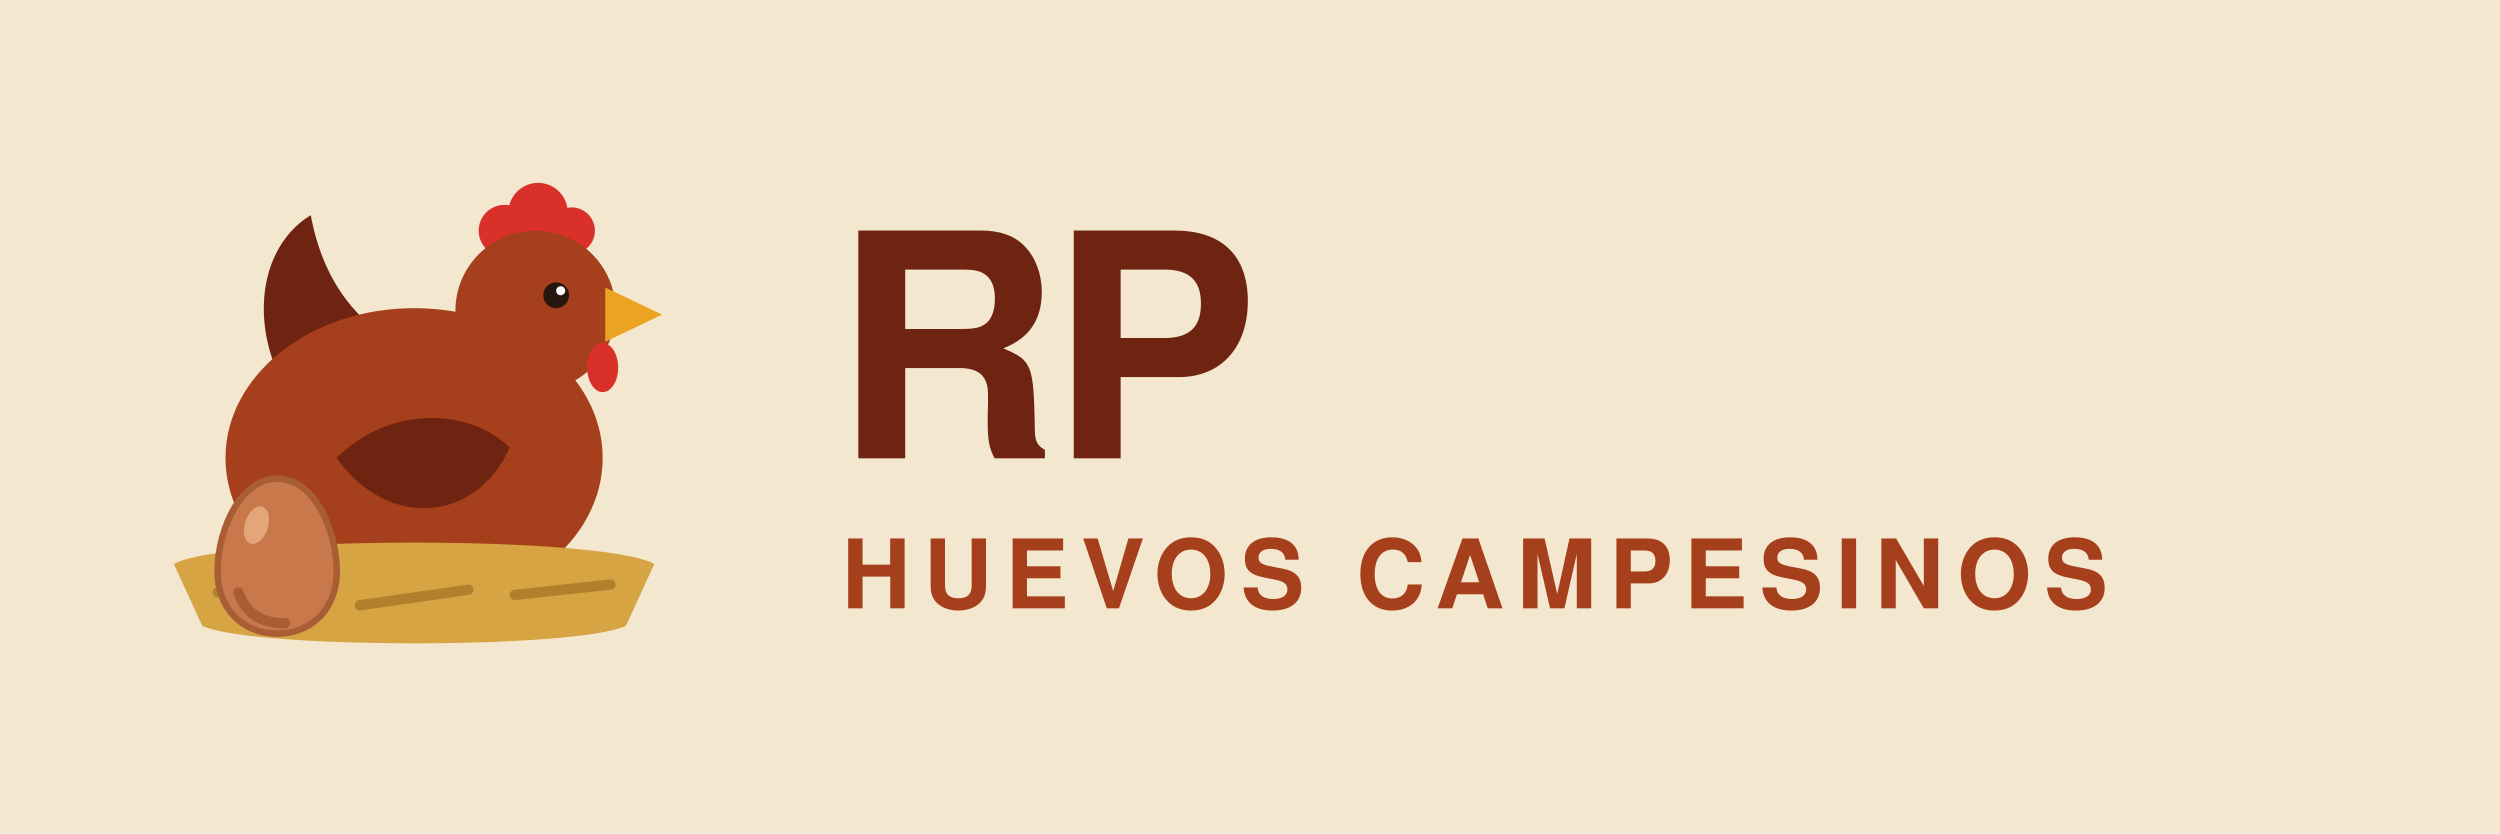
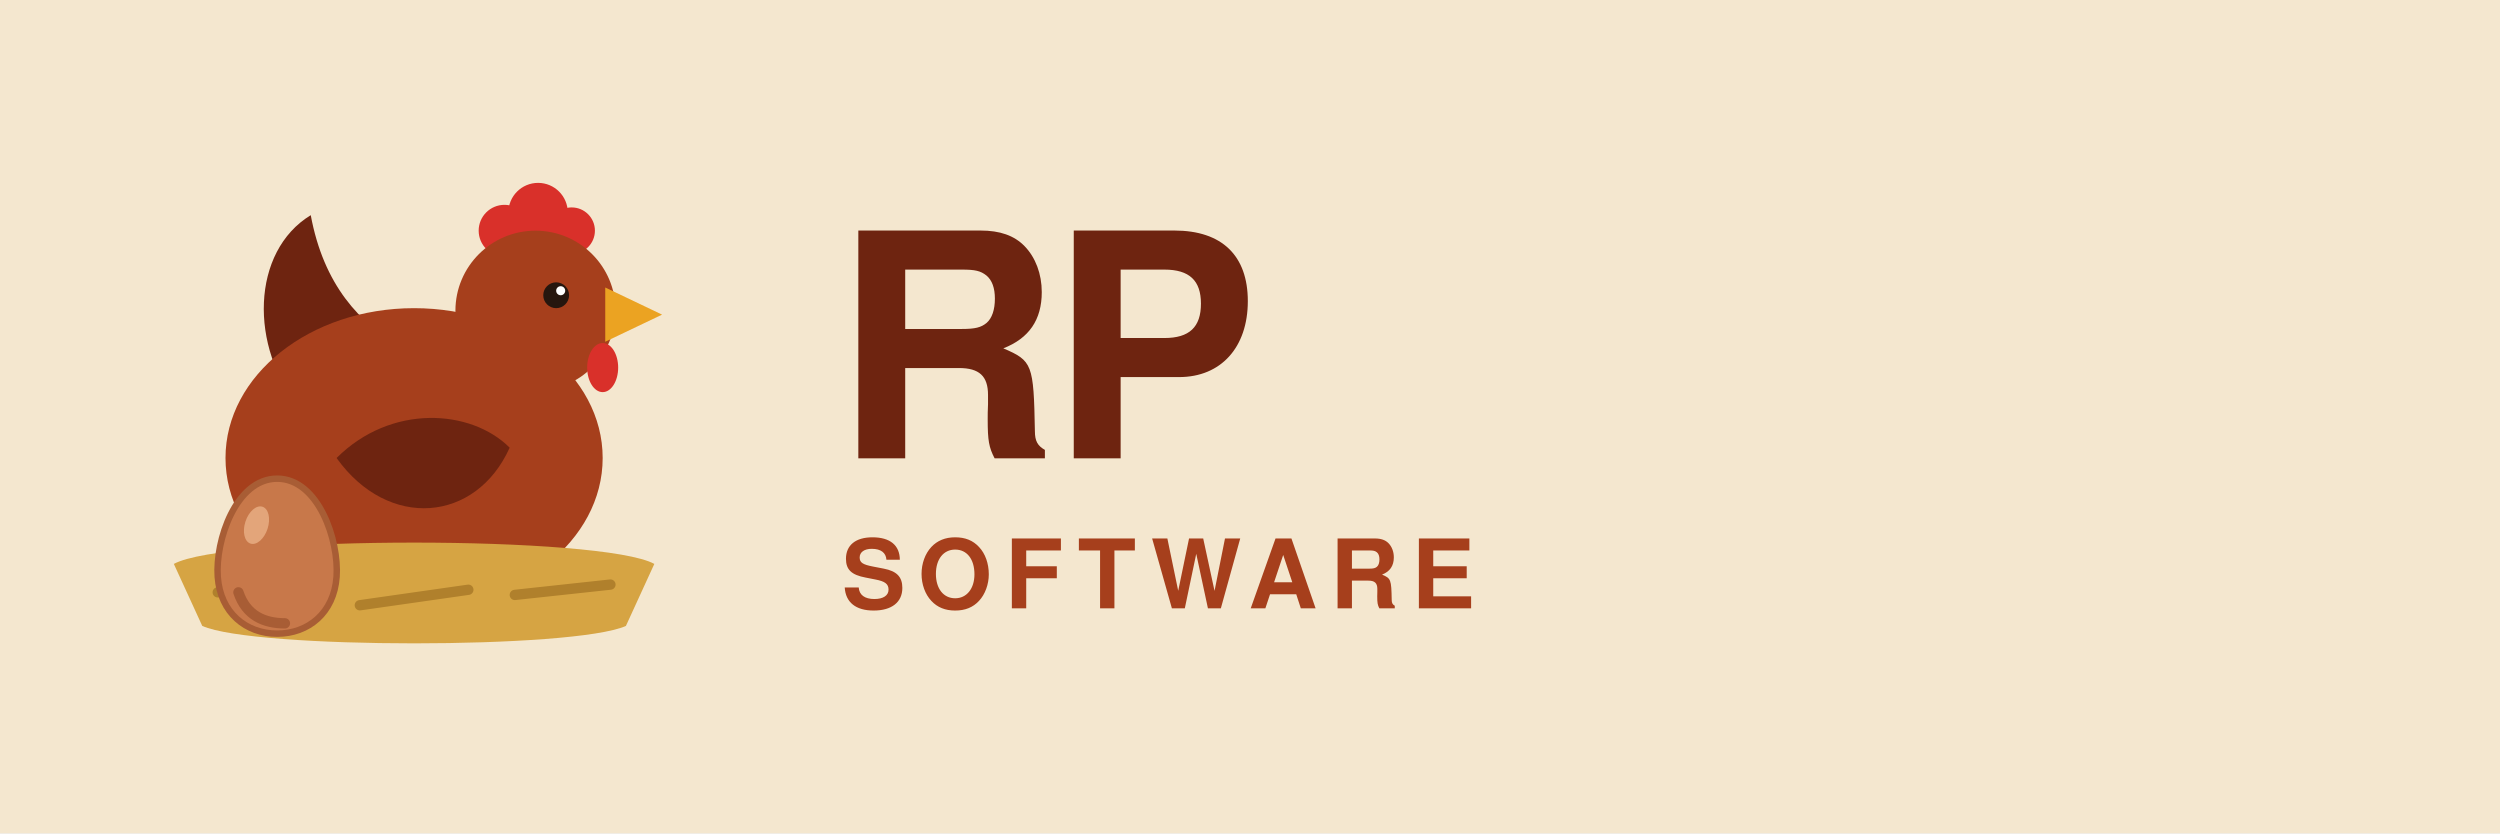
<svg xmlns="http://www.w3.org/2000/svg" width="1200" height="400" viewBox="0 0 1200 400">
  <rect width="1200" height="400" fill="#F4E7CF" />
  <g transform="translate(200 200) scale(0.62) translate(-258 -268)">
    <path d="M168 262 C128 214 130 140 176 112 C186 166 214 196 246 214 Z" fill="#6E2410" />
    <circle cx="326" cy="124" r="20" fill="#D9302A" />
    <circle cx="352" cy="110" r="23" fill="#D9302A" />
    <circle cx="378" cy="124" r="18" fill="#D9302A" />
    <ellipse cx="256" cy="300" rx="146" ry="116" fill="#A63F1C" />
    <circle cx="350" cy="186" r="62" fill="#A63F1C" />
    <path d="M404 168 L448 189 L404 210 Z" fill="#EBA322" />
    <ellipse cx="402" cy="230" rx="12" ry="19" fill="#D9302A" />
    <circle cx="366" cy="174" r="10" fill="#26160E" />
    <circle cx="369.5" cy="170.5" r="3.5" fill="#fff" />
    <path d="M196 300 C238 258 300 262 330 292 C304 350 236 356 196 300 Z" fill="#6E2410" />
    <path d="M70 382 C110 360 402 360 442 382 L420 430 C380 448 132 448 92 430 Z" fill="#D6A443" />
    <path d="M104 404 L178 396 M214 414 L298 402 M334 406 L408 398" stroke="#B0802C" stroke-width="8" stroke-linecap="round" />
    <path d="M150 316 C182 316 198 364 196 392 C194 420 174 436 150 436 C126 436 106 420 104 392 C102 364 118 316 150 316 Z" fill="#C8784A" stroke="#A85D35" stroke-width="5" />
    <ellipse cx="134" cy="352" rx="9" ry="15" fill="#E3A57A" transform="rotate(18 134 352)" />
    <path d="M120 404 C126 422 140 428 156 428" stroke="#A85D35" stroke-width="8" fill="none" stroke-linecap="round" />
  </g>
  <text x="400" y="220" font-family="Helvetica, Arial, sans-serif" font-weight="700" font-size="150" fill="#6E2410" letter-spacing="-4">RP</text>
-   <text x="404" y="292" font-family="Helvetica, Arial, sans-serif" font-weight="700" font-size="46" fill="#A63F1C" letter-spacing="6">HUEVOS CAMPESINOS</text>
+   <text x="404" y="292" font-family="Helvetica, Arial, sans-serif" font-weight="700" font-size="46" fill="#A63F1C" letter-spacing="6">SOFTWARE</text>
</svg>
